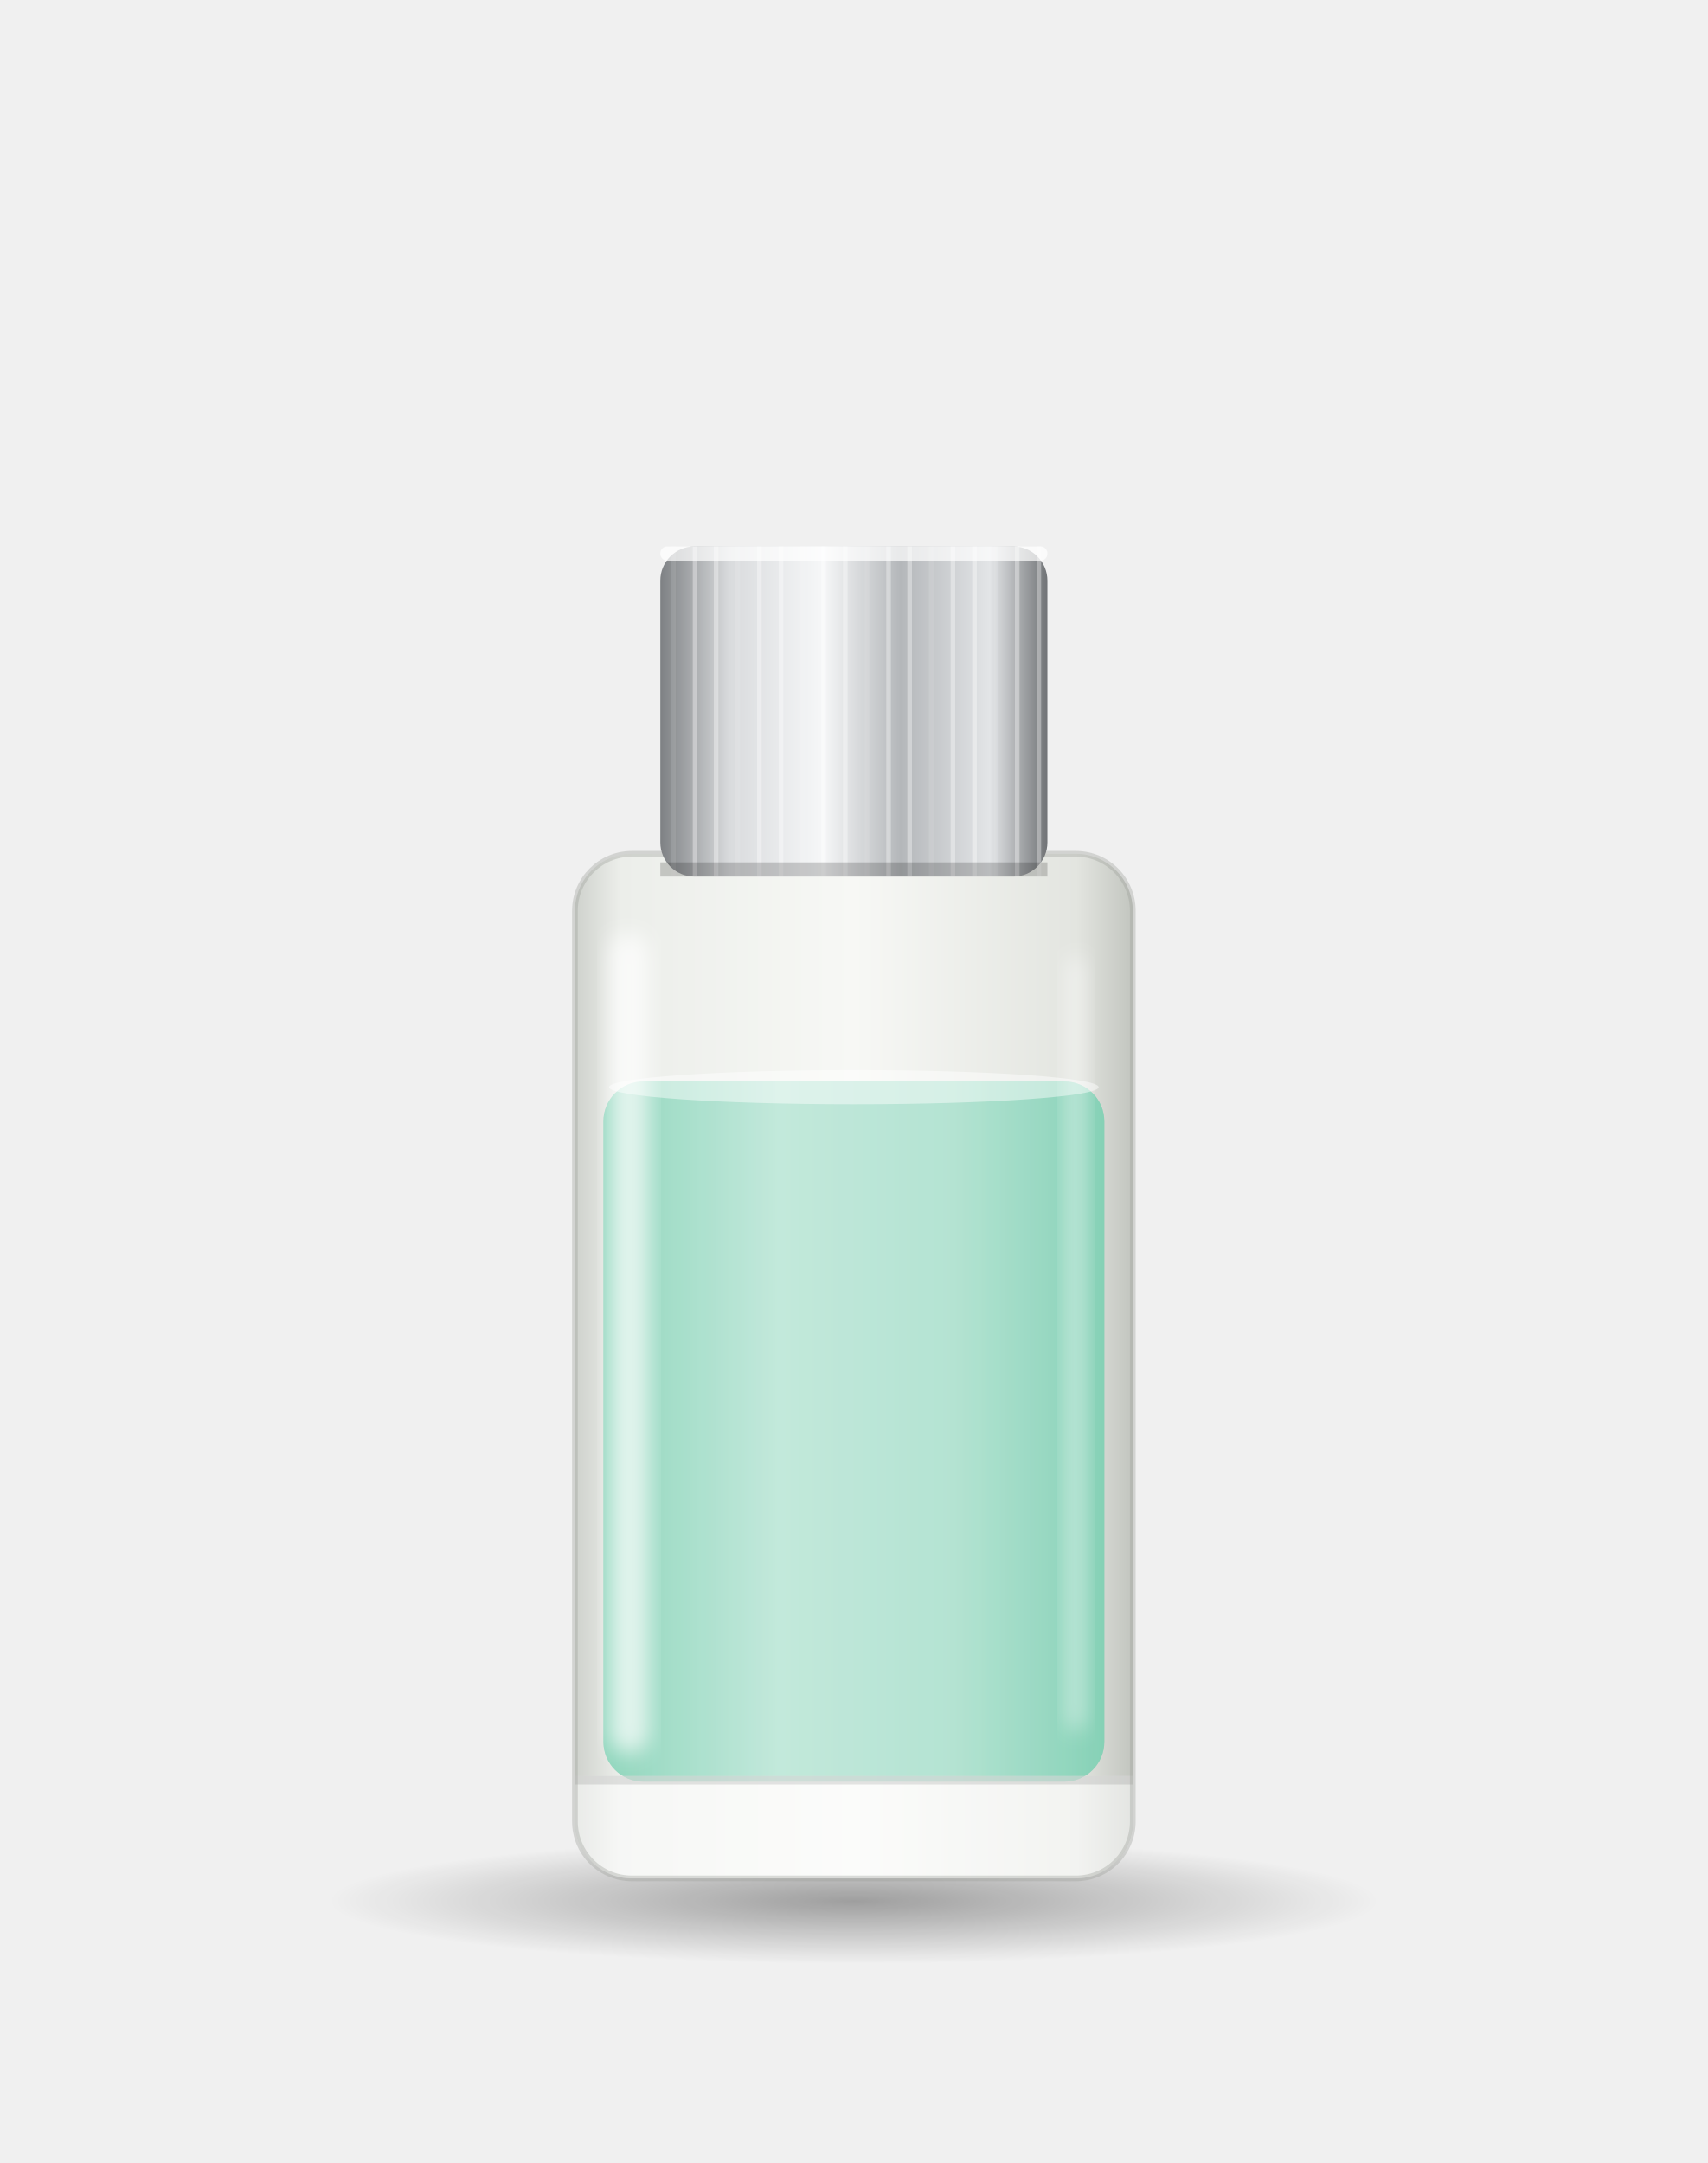
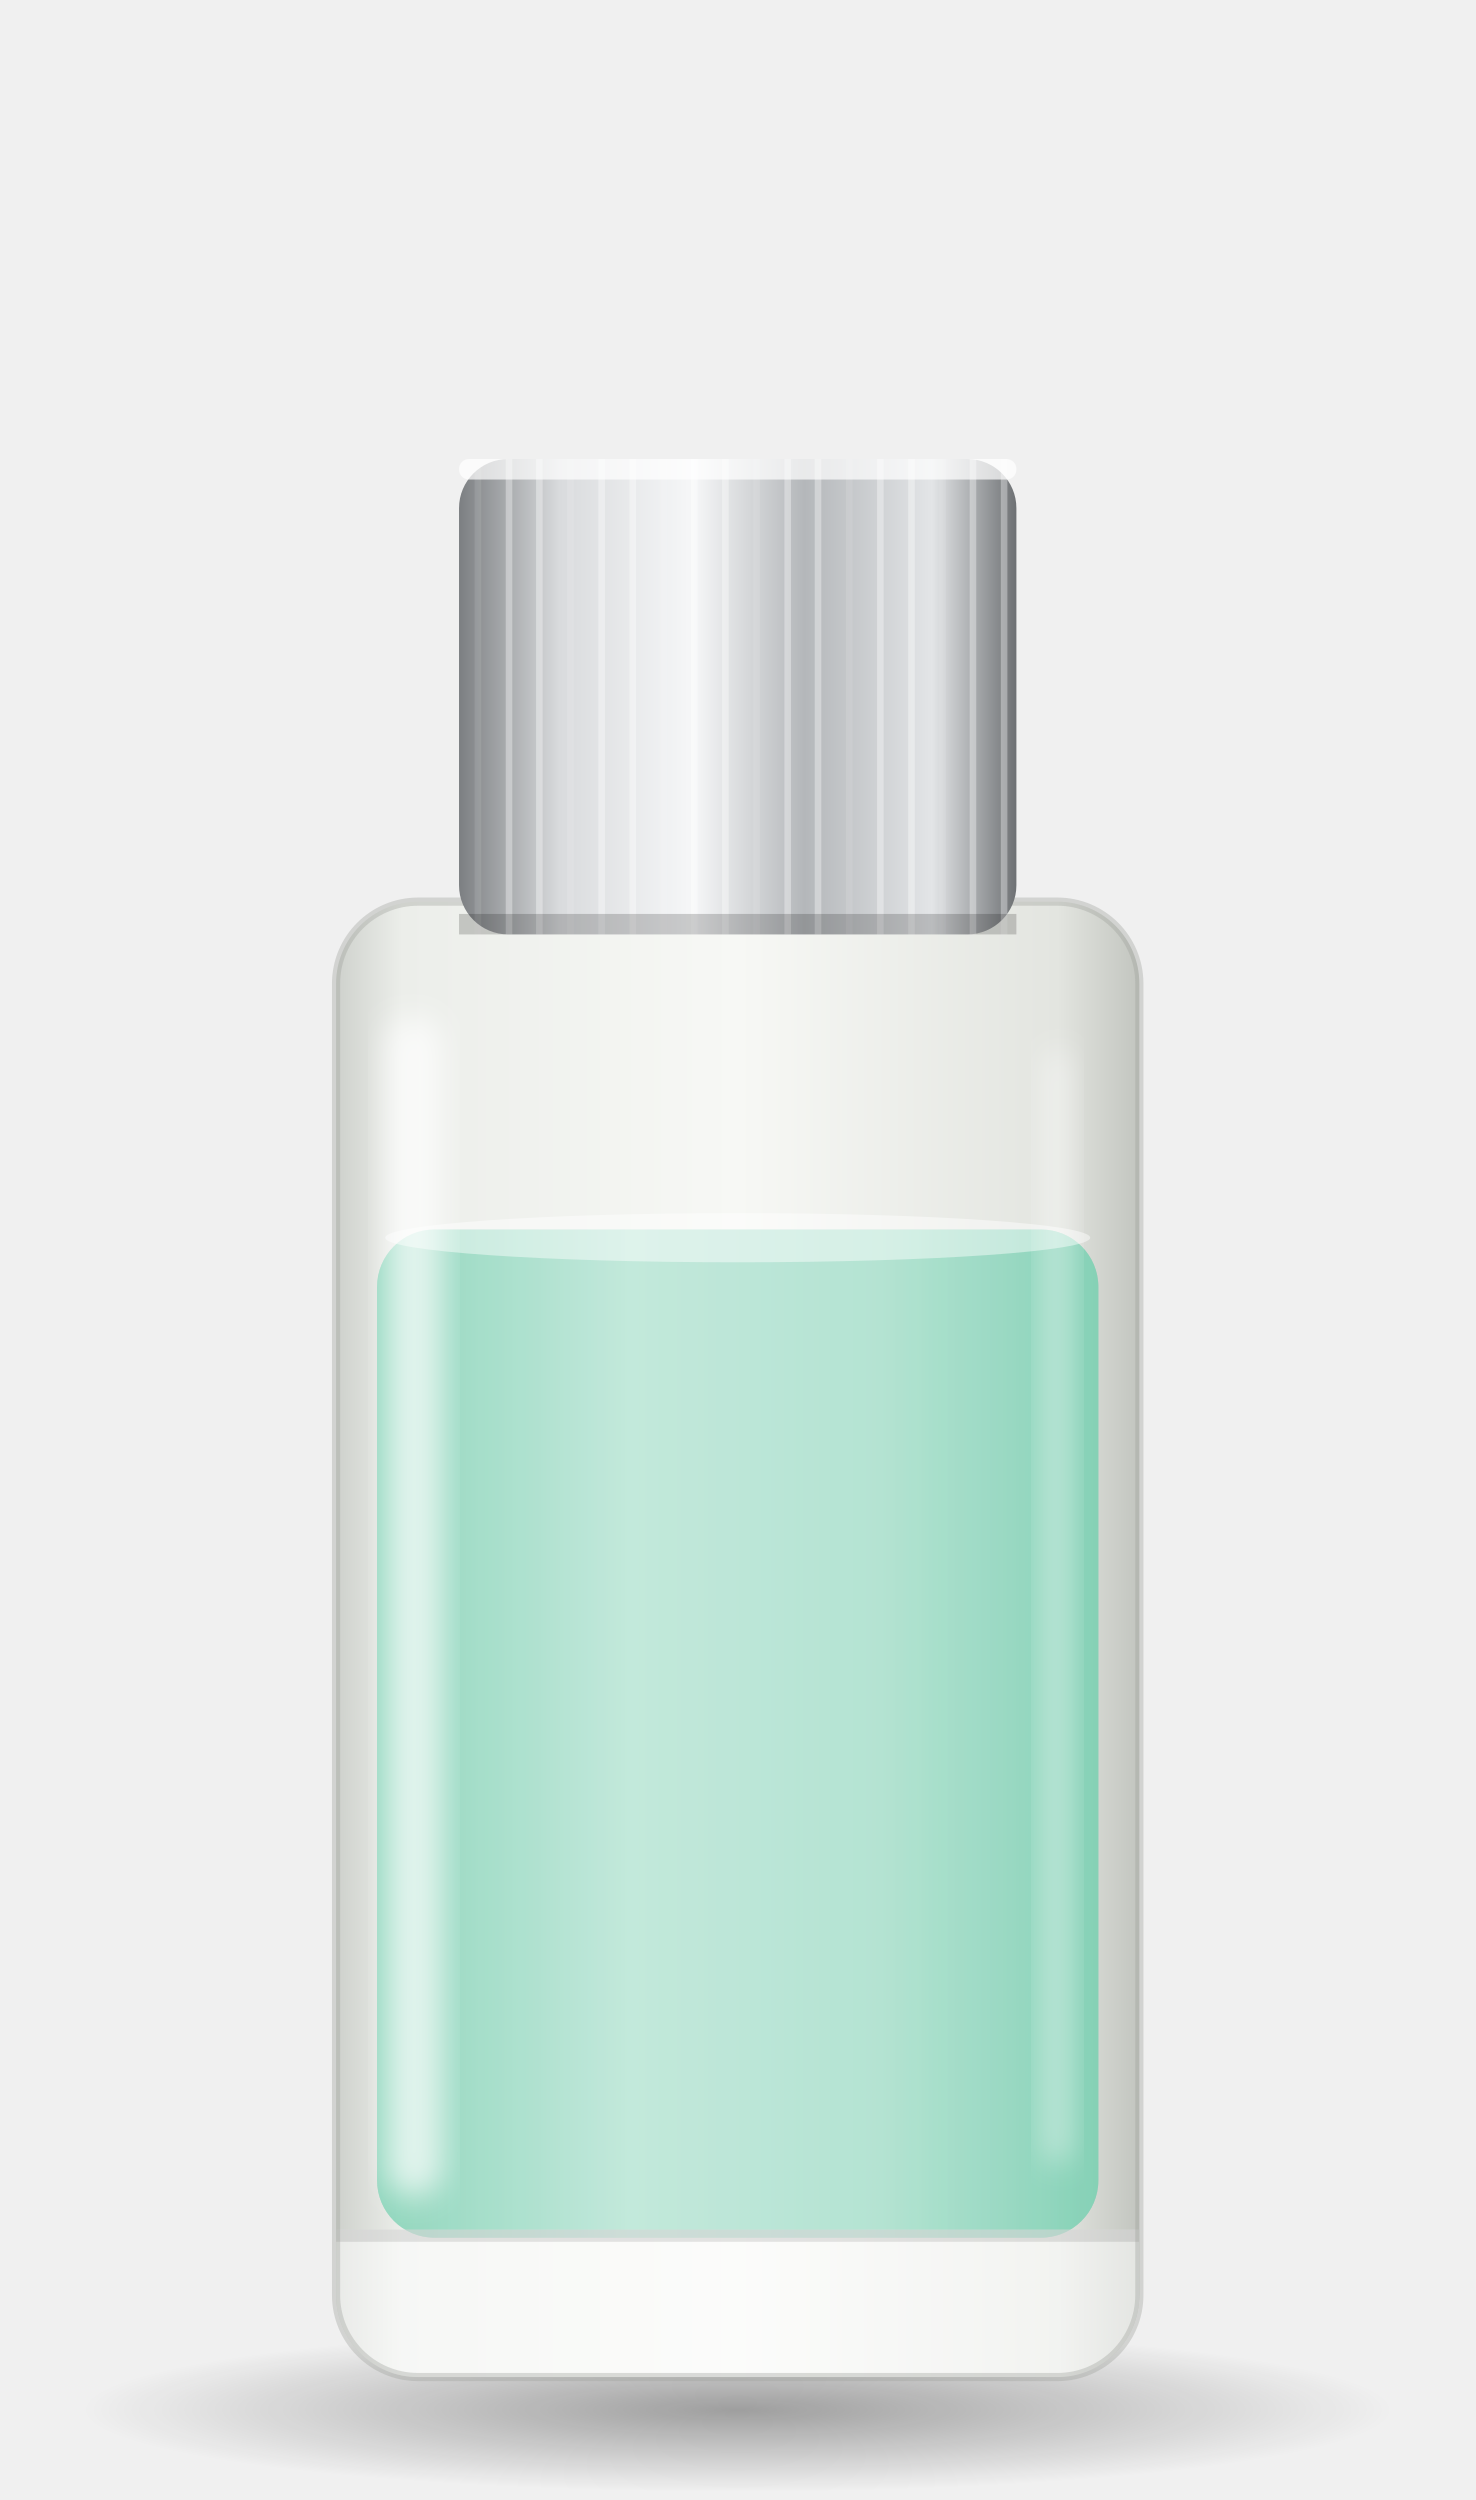
- <svg xmlns="http://www.w3.org/2000/svg" viewBox="0 0 300 380" role="img" aria-label="Illustration">
+ <svg xmlns="http://www.w3.org/2000/svg" viewBox="60 40 180 305" role="img" aria-label="Illustration">
  <defs>
    <linearGradient id="fg" x1="0" x2="1">
      <stop offset="0" stop-color="#cfd2cd" />
      <stop offset=".08" stop-color="#eceeea" />
      <stop offset=".5" stop-color="#f7f8f5" />
      <stop offset=".9" stop-color="#e3e5e0" />
      <stop offset="1" stop-color="#c3c6c0" />
    </linearGradient>
    <linearGradient id="lq" x1="0" x2="1">
      <stop offset="0" stop-color="#5bc39e" />
      <stop offset=".35" stop-color="#a5deca" />
      <stop offset=".7" stop-color="#8fd6bd" />
      <stop offset="1" stop-color="#4cbd95" />
    </linearGradient>
    <linearGradient id="mt" x1="0" x2="1">
      <stop offset="0" stop-color="#7d8083" />
      <stop offset=".18" stop-color="#d9dbdd" />
      <stop offset=".42" stop-color="#f6f7f8" />
      <stop offset=".62" stop-color="#b4b7ba" />
      <stop offset=".85" stop-color="#e3e5e7" />
      <stop offset="1" stop-color="#6f7275" />
    </linearGradient>
    <linearGradient id="bk" x1="0" x2="1">
      <stop offset="0" stop-color="#0c0c0c" />
      <stop offset=".3" stop-color="#4a4a4a" />
      <stop offset=".6" stop-color="#1a1a1a" />
      <stop offset="1" stop-color="#050505" />
    </linearGradient>
    <radialGradient id="sh" cx=".5" cy=".5" r=".5">
      <stop offset="0" stop-color="#000" stop-opacity=".34" />
      <stop offset="1" stop-color="#000" stop-opacity="0" />
    </radialGradient>
    <filter id="bl" x="-30%" y="-30%" width="160%" height="160%">
      <feGaussianBlur stdDeviation="1.8" />
    </filter>
  </defs>
-   <ellipse cx="150" cy="334" rx="92" ry="11" fill="url(#sh)" />
+   <ellipse cx="150" cy="334" rx="80" ry="10" fill="url(#sh)" />
  <clipPath id="fc">
    <rect x="101.0" y="150" width="98" height="180" rx="10" />
  </clipPath>
  <rect x="101.0" y="150" width="98" height="180" rx="10" fill="url(#fg)" />
  <g clip-path="url(#fc)">
    <rect x="106.0" y="190" width="88" height="123" rx="7" fill="url(#lq)" opacity=".92" />
    <rect x="106.0" y="190" width="88" height="123" rx="7" fill="#fff" opacity=".28" />
    <ellipse cx="150" cy="191" rx="43.0" ry="3" fill="#fff" opacity=".45" />
    <rect x="101.0" y="312" width="98" height="18" fill="#fff" opacity=".55" />
    <rect x="101.0" y="312" width="98" height="1.5" fill="#000" opacity=".1" />
    <rect x="107.0" y="164" width="7" height="144" rx="3.5" fill="#fff" opacity=".7" filter="url(#bl)" />
    <rect x="187.0" y="168" width="4" height="136" rx="2" fill="#fff" opacity=".4" filter="url(#bl)" />
  </g>
  <rect x="101.0" y="150" width="98" height="180" rx="10" fill="none" stroke="#9a9d97" stroke-opacity=".35" />
  <rect x="116" y="96" width="68" height="58" rx="6" fill="url(#mt)" />
  <rect x="117.9" y="96" width=".8" height="58" fill="#fff" opacity="0.1" />
  <rect x="121.7" y="96" width=".8" height="58" fill="#fff" opacity="0.35" />
  <rect x="125.4" y="96" width=".8" height="58" fill="#fff" opacity="0.35" />
  <rect x="129.2" y="96" width=".8" height="58" fill="#fff" opacity="0.1" />
  <rect x="133.0" y="96" width=".8" height="58" fill="#fff" opacity="0.35" />
  <rect x="136.8" y="96" width=".8" height="58" fill="#fff" opacity="0.35" />
  <rect x="140.6" y="96" width=".8" height="58" fill="#fff" opacity="0.1" />
  <rect x="144.3" y="96" width=".8" height="58" fill="#fff" opacity="0.35" />
  <rect x="148.1" y="96" width=".8" height="58" fill="#fff" opacity="0.35" />
  <rect x="151.9" y="96" width=".8" height="58" fill="#fff" opacity="0.1" />
  <rect x="155.7" y="96" width=".8" height="58" fill="#fff" opacity="0.35" />
  <rect x="159.4" y="96" width=".8" height="58" fill="#fff" opacity="0.35" />
  <rect x="163.2" y="96" width=".8" height="58" fill="#fff" opacity="0.1" />
  <rect x="167.0" y="96" width=".8" height="58" fill="#fff" opacity="0.35" />
  <rect x="170.8" y="96" width=".8" height="58" fill="#fff" opacity="0.35" />
  <rect x="174.6" y="96" width=".8" height="58" fill="#fff" opacity="0.1" />
  <rect x="178.3" y="96" width=".8" height="58" fill="#fff" opacity="0.35" />
  <rect x="182.1" y="96" width=".8" height="58" fill="#fff" opacity="0.35" />
  <rect x="116" y="96" width="68" height="2.5" rx="1.2" fill="#fff" opacity=".7" />
  <rect x="116" y="151.5" width="68" height="2.5" fill="#000" opacity=".18" />
</svg>
